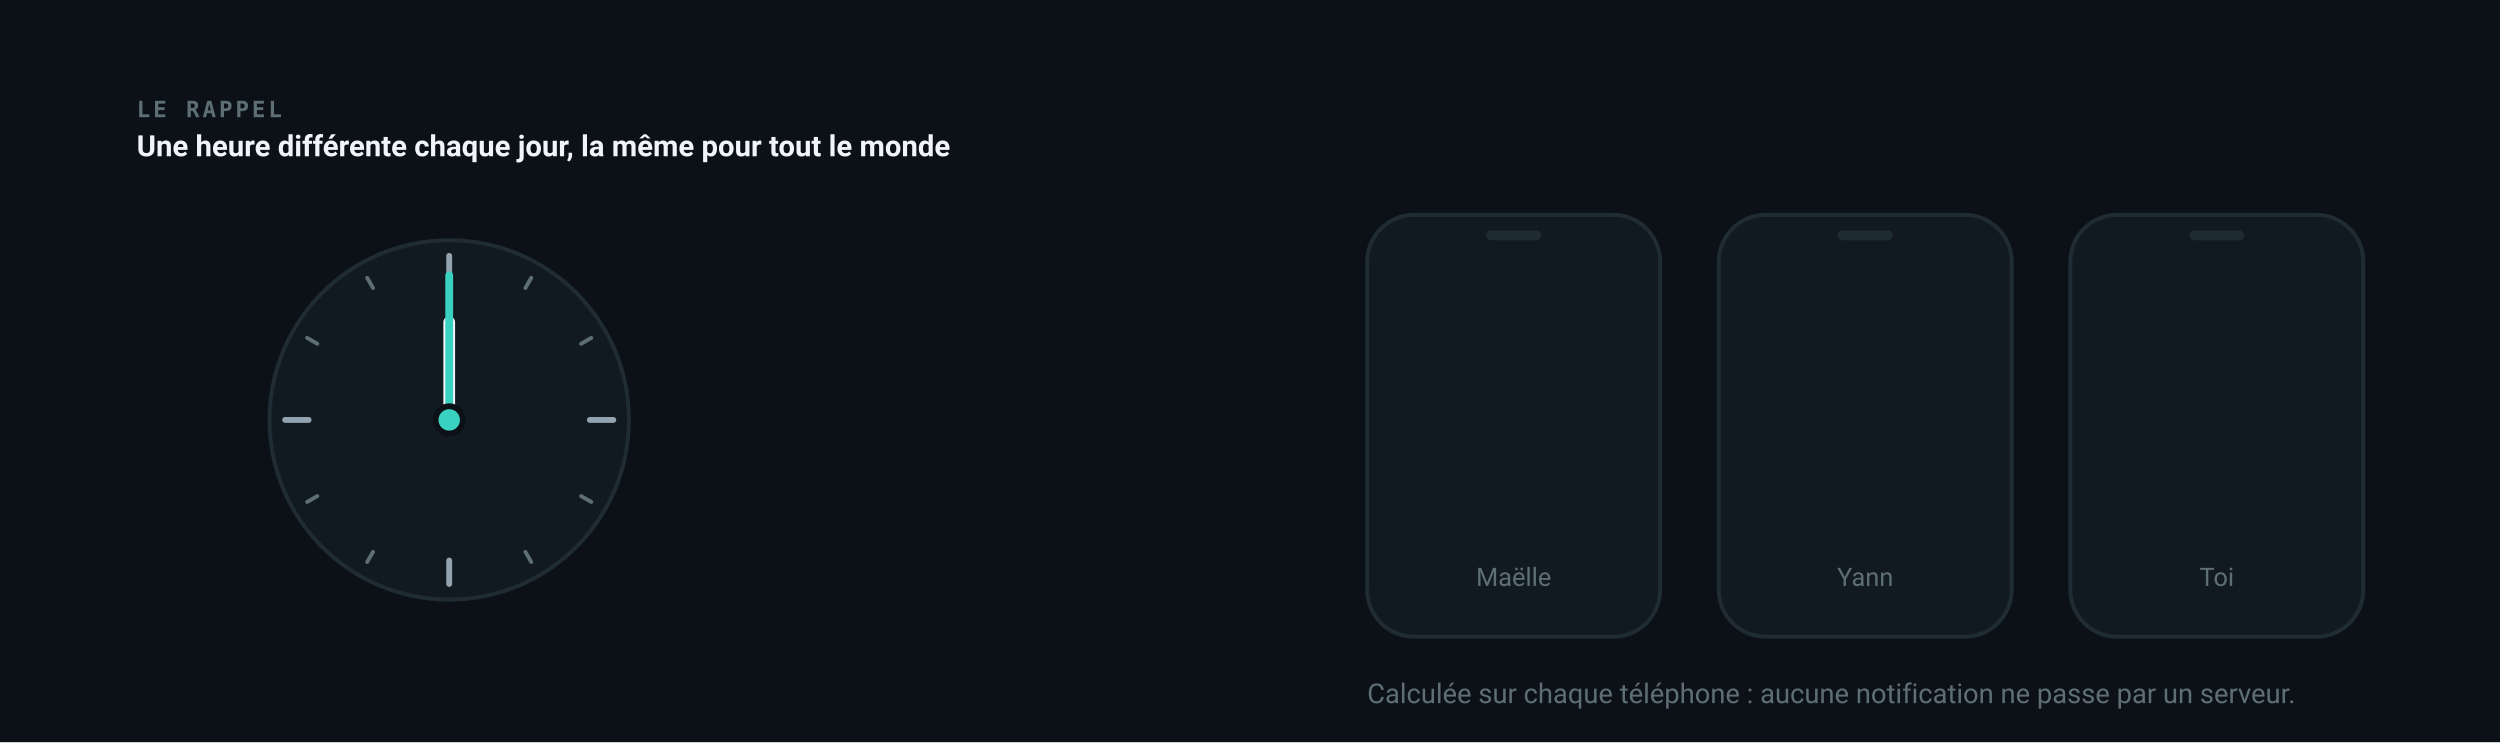
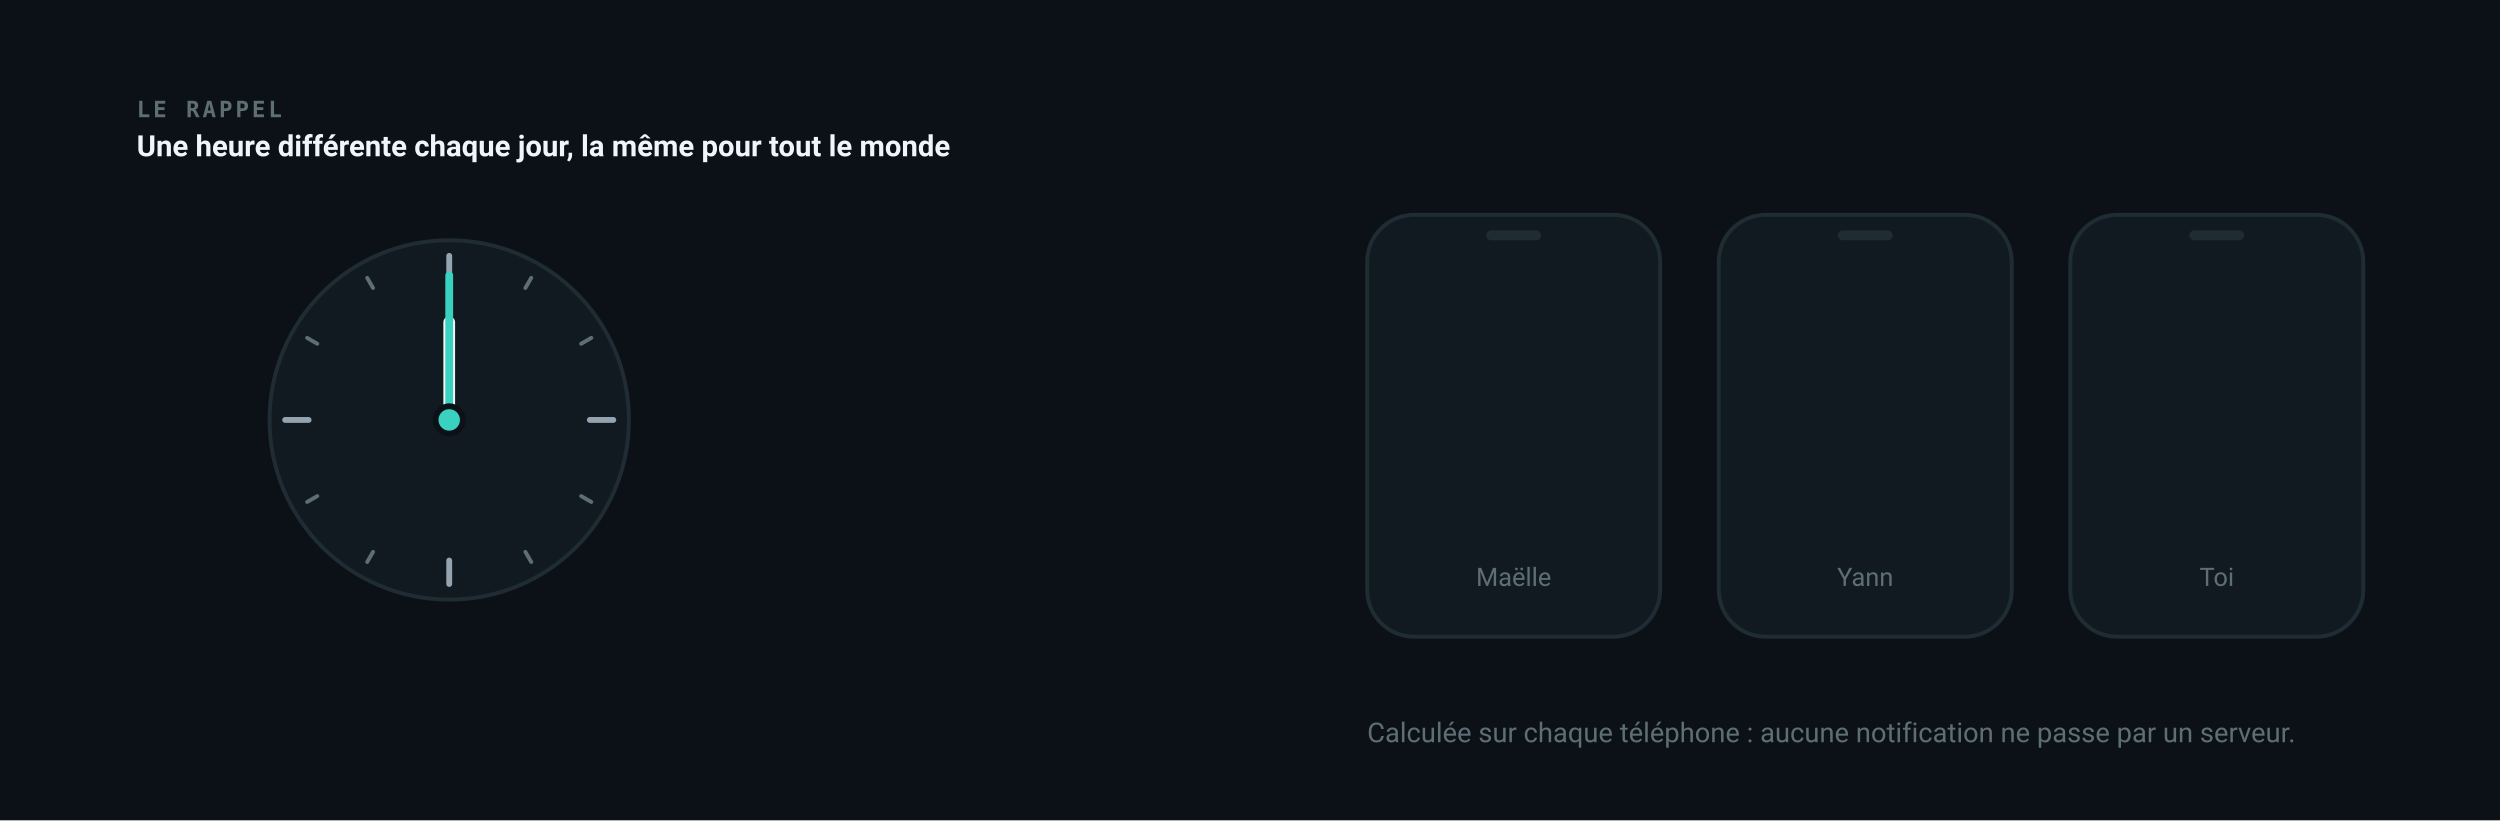
- <svg xmlns="http://www.w3.org/2000/svg" width="1280" height="380" viewBox="0 0 1280 380" role="img" aria-label="Animation : les aiguilles d'une horloge sautent d'une heure à l'autre, mercredi 17 h 54, jeudi 14 h 43, vendredi 13 h 18, samedi 17 h 51. À chaque heure, trois téléphones vibrent en même temps et la même notification descend : « C'est l'heure ! ». Le calcul se fait sur chaque téléphone, sans serveur.">
+ <svg xmlns="http://www.w3.org/2000/svg" width="1280" height="420" viewBox="0 0 1280 420" role="img" aria-label="Animation : les aiguilles d'une horloge sautent d'une heure à l'autre, mercredi 17 h 54, jeudi 14 h 43, vendredi 13 h 18, samedi 17 h 51. À chaque heure, trois téléphones vibrent en même temps et la même notification descend : « C'est l'heure ! ». Le calcul se fait sur chaque téléphone, sans serveur.">
  <defs>
    <linearGradient id="degrade" x1="0" y1="0" x2="1" y2="1">
      <stop offset="0" stop-color="#A7F3E6" />
      <stop offset="1" stop-color="#39D2C0" />
    </linearGradient>
    <radialGradient id="halo">
      <stop offset="0" stop-color="#39D2C0" stop-opacity=".35" />
      <stop offset="1" stop-color="#39D2C0" stop-opacity="0" />
    </radialGradient>
  </defs>
-   <rect width="1280" height="380" fill="#0C1117" />
+   <rect width="1280" height="420" fill="#0C1117" />
  <text x="70" y="60" font-family="ui-monospace,SFMono-Regular,Menlo,Consolas,monospace" font-size="11.5" font-weight="700" fill="#5E6E75" text-anchor="start" letter-spacing="1.5">LE RAPPEL</text>
  <text x="70" y="80" font-family="system-ui,-apple-system,Segoe UI,Roboto,Helvetica,Arial,sans-serif" font-size="15" font-weight="600" fill="#F1F5F9" text-anchor="start">Une heure différente chaque jour, la même pour tout le monde</text>
  <circle cx="230" cy="215" r="92" fill="#121A21" stroke="#1F2C33" stroke-width="2" />
  <path d="M230 131 L230 143" stroke="#94A3B0" stroke-width="3" stroke-linecap="round" />
  <path d="M272 142.254 L269 147.45" stroke="#5E6E75" stroke-width="2" stroke-linecap="round" />
  <path d="M302.746 173 L297.55 176" stroke="#5E6E75" stroke-width="2" stroke-linecap="round" />
  <path d="M314 215 L302 215" stroke="#94A3B0" stroke-width="3" stroke-linecap="round" />
  <path d="M302.746 257 L297.55 254" stroke="#5E6E75" stroke-width="2" stroke-linecap="round" />
  <path d="M272 287.746 L269 282.55" stroke="#5E6E75" stroke-width="2" stroke-linecap="round" />
  <path d="M230 299 L230 287" stroke="#94A3B0" stroke-width="3" stroke-linecap="round" />
  <path d="M188 287.746 L191 282.55" stroke="#5E6E75" stroke-width="2" stroke-linecap="round" />
  <path d="M157.254 257 L162.45 254" stroke="#5E6E75" stroke-width="2" stroke-linecap="round" />
  <path d="M146 215 L158 215" stroke="#94A3B0" stroke-width="3" stroke-linecap="round" />
  <path d="M157.254 173 L162.45 176" stroke="#5E6E75" stroke-width="2" stroke-linecap="round" />
  <path d="M188 142.254 L191 147.45" stroke="#5E6E75" stroke-width="2" stroke-linecap="round" />
  <path d="M230 215 V165" stroke="#F1F5F9" stroke-width="6" stroke-linecap="round">
-     <animateTransform attributeName="transform" type="rotate" dur="10s" repeatCount="indefinite" calcMode="spline" keyTimes="0;0.02;0.1;0.26;0.34;0.5;0.58;0.74;0.82;1" keySplines="0.4 0 0.2 1;0.4 0 0.2 1;0.4 0 0.2 1;0.4 0 0.2 1;0.4 0 0.2 1;0.4 0 0.2 1;0.4 0 0.2 1;0.4 0 0.2 1;0.4 0 0.2 1" values="177.0 230 215;177.0 230 215;177.0 230 215;441.5 230 215;441.5 230 215;759.0 230 215;759.0 230 215;895.5 230 215;895.5 230 215;895.5 230 215" />
+     <animateTransform attributeName="transform" type="rotate" dur="10s" repeatCount="indefinite" calcMode="spline" keyTimes="0;0.02;0.19;0.26;0.43;0.5;0.67;0.74;0.96;1" keySplines="0.4 0 0.2 1;0.4 0 0.2 1;0.4 0 0.2 1;0.4 0 0.2 1;0.4 0 0.2 1;0.4 0 0.2 1;0.4 0 0.2 1;0.4 0 0.2 1;0.4 0 0.2 1" values="177.0 230 215;177.0 230 215;177.0 230 215;441.5 230 215;441.5 230 215;759.0 230 215;759.0 230 215;895.5 230 215;895.5 230 215;895.5 230 215" />
  </path>
  <path d="M230 215 V141" stroke="#39D2C0" stroke-width="4" stroke-linecap="round">
-     <animateTransform attributeName="transform" type="rotate" dur="10s" repeatCount="indefinite" calcMode="spline" keyTimes="0;0.02;0.1;0.26;0.34;0.5;0.58;0.74;0.82;1" keySplines="0.4 0 0.2 1;0.4 0 0.2 1;0.4 0 0.2 1;0.4 0 0.2 1;0.4 0 0.2 1;0.4 0 0.2 1;0.4 0 0.2 1;0.4 0 0.2 1;0.4 0 0.2 1" values="324.0 230 215;324.0 230 215;324.0 230 215;618.0 230 215;618.0 230 215;828.0 230 215;828.0 230 215;1026.0 230 215;1026.0 230 215;1026.0 230 215" />
+     <animateTransform attributeName="transform" type="rotate" dur="10s" repeatCount="indefinite" calcMode="spline" keyTimes="0;0.02;0.19;0.26;0.43;0.5;0.67;0.74;0.96;1" keySplines="0.4 0 0.2 1;0.4 0 0.2 1;0.4 0 0.2 1;0.4 0 0.2 1;0.4 0 0.2 1;0.4 0 0.2 1;0.4 0 0.2 1;0.4 0 0.2 1;0.4 0 0.2 1" values="324.0 230 215;324.0 230 215;324.0 230 215;618.0 230 215;618.0 230 215;828.0 230 215;828.0 230 215;1026.0 230 215;1026.0 230 215;1026.0 230 215" />
  </path>
  <circle cx="230" cy="215" r="7" fill="#39D2C0" stroke="#0C1117" stroke-width="3" />
  <g opacity="0">
-     <animate attributeName="opacity" dur="10s" repeatCount="indefinite" calcMode="linear" keyTimes="0;0.07;0.085;0.31;0.325;1" values="0;0;1;1;0;0" />
+     <animate attributeName="opacity" dur="10s" repeatCount="indefinite" calcMode="linear" keyTimes="0;0.02;0.035;0.26;0.275;1" values="0;0;1;1;0;0" />
    <text x="360" y="190" font-family="system-ui,-apple-system,Segoe UI,Roboto,Helvetica,Arial,sans-serif" font-size="16" font-weight="400" fill="#5E6E75" text-anchor="start">Mercredi</text>
    <text x="360" y="240" font-family="system-ui,-apple-system,Segoe UI,Roboto,Helvetica,Arial,sans-serif" font-size="46" font-weight="800" fill="#F1F5F9" text-anchor="start">17 h 54</text>
  </g>
  <g opacity="0">
-     <animate attributeName="opacity" dur="10s" repeatCount="indefinite" calcMode="linear" keyTimes="0;0.31;0.325;0.55;0.565;1" values="0;0;1;1;0;0" />
+     <animate attributeName="opacity" dur="10s" repeatCount="indefinite" calcMode="linear" keyTimes="0;0.26;0.275;0.5;0.515;1" values="0;0;1;1;0;0" />
    <text x="360" y="190" font-family="system-ui,-apple-system,Segoe UI,Roboto,Helvetica,Arial,sans-serif" font-size="16" font-weight="400" fill="#5E6E75" text-anchor="start">Jeudi</text>
    <text x="360" y="240" font-family="system-ui,-apple-system,Segoe UI,Roboto,Helvetica,Arial,sans-serif" font-size="46" font-weight="800" fill="#F1F5F9" text-anchor="start">14 h 43</text>
  </g>
  <g opacity="0">
-     <animate attributeName="opacity" dur="10s" repeatCount="indefinite" calcMode="linear" keyTimes="0;0.55;0.565;0.79;0.805;1" values="0;0;1;1;0;0" />
+     <animate attributeName="opacity" dur="10s" repeatCount="indefinite" calcMode="linear" keyTimes="0;0.5;0.515;0.74;0.755;1" values="0;0;1;1;0;0" />
    <text x="360" y="190" font-family="system-ui,-apple-system,Segoe UI,Roboto,Helvetica,Arial,sans-serif" font-size="16" font-weight="400" fill="#5E6E75" text-anchor="start">Vendredi</text>
    <text x="360" y="240" font-family="system-ui,-apple-system,Segoe UI,Roboto,Helvetica,Arial,sans-serif" font-size="46" font-weight="800" fill="#F1F5F9" text-anchor="start">13 h 18</text>
  </g>
  <g opacity="0">
-     <animate attributeName="opacity" dur="10s" repeatCount="indefinite" calcMode="linear" keyTimes="0;0.79;0.805;0.96;0.975;1" values="0;0;1;1;0;0" />
+     <animate attributeName="opacity" dur="10s" repeatCount="indefinite" calcMode="linear" keyTimes="0;0.74;0.755;0.96;0.975;1" values="0;0;1;1;0;0" />
    <text x="360" y="190" font-family="system-ui,-apple-system,Segoe UI,Roboto,Helvetica,Arial,sans-serif" font-size="16" font-weight="400" fill="#5E6E75" text-anchor="start">Samedi</text>
    <text x="360" y="240" font-family="system-ui,-apple-system,Segoe UI,Roboto,Helvetica,Arial,sans-serif" font-size="46" font-weight="800" fill="#F1F5F9" text-anchor="start">17 h 51</text>
  </g>
  <g>
    <g>
      <animateTransform attributeName="transform" type="translate" dur="10s" repeatCount="indefinite" calcMode="linear" keyTimes="0;0.09;0.095;0.1;0.105;0.11;0.33;0.335;0.34;0.345;0.35;0.57;0.575;0.58;0.585;0.59;0.81;0.815;0.82;0.825;0.83;1" values="0 0;0 0;-3 0;3 0;-3 0;0 0;0 0;-3 0;3 0;-3 0;0 0;0 0;-3 0;3 0;-3 0;0 0;0 0;-3 0;3 0;-3 0;0 0;0 0" />
      <g transform="translate(700 110)">
        <rect width="150" height="216" rx="24" fill="#121A21" stroke="#1F2C33" stroke-width="2" />
        <rect x="61" y="8" width="28" height="5" rx="2.5" fill="#1F2C33" />
        <text x="75" y="190" font-family="system-ui,-apple-system,Segoe UI,Roboto,Helvetica,Arial,sans-serif" font-size="13" font-weight="400" fill="#5E6E75" text-anchor="middle">Maëlle</text>
        <g opacity="0">
          <animate attributeName="opacity" dur="10s" repeatCount="indefinite" calcMode="linear" keyTimes="0;0.09;0.11;0.23;0.25;1" values="0;0;1;1;0;0" />
          <animateTransform attributeName="transform" type="translate" dur="10s" repeatCount="indefinite" calcMode="linear" keyTimes="0;0.09;0.12;1" values="0 -18;0 -18;0 0;0 0" />
          <rect x="10" y="40" width="130" height="58" rx="12" fill="#17222A" stroke="#39D2C0" stroke-opacity=".6" />
          <text x="22" y="62" font-family="system-ui,-apple-system,Segoe UI,Roboto,Helvetica,Arial,sans-serif" font-size="12" font-weight="700" fill="#39D2C0" text-anchor="start">BeVannes</text>
          <text x="128" y="62" font-family="ui-monospace,SFMono-Regular,Menlo,Consolas,monospace" font-size="11" font-weight="400" fill="#5E6E75" text-anchor="end">17:54</text>
          <text x="22" y="84" font-family="system-ui,-apple-system,Segoe UI,Roboto,Helvetica,Arial,sans-serif" font-size="13" font-weight="600" fill="#F1F5F9" text-anchor="start">C'est l'heure !</text>
        </g>
        <g opacity="0">
          <animate attributeName="opacity" dur="10s" repeatCount="indefinite" calcMode="linear" keyTimes="0;0.33;0.35;0.47;0.49;1" values="0;0;1;1;0;0" />
          <animateTransform attributeName="transform" type="translate" dur="10s" repeatCount="indefinite" calcMode="linear" keyTimes="0;0.33;0.36;1" values="0 -18;0 -18;0 0;0 0" />
          <rect x="10" y="40" width="130" height="58" rx="12" fill="#17222A" stroke="#39D2C0" stroke-opacity=".6" />
          <text x="22" y="62" font-family="system-ui,-apple-system,Segoe UI,Roboto,Helvetica,Arial,sans-serif" font-size="12" font-weight="700" fill="#39D2C0" text-anchor="start">BeVannes</text>
          <text x="128" y="62" font-family="ui-monospace,SFMono-Regular,Menlo,Consolas,monospace" font-size="11" font-weight="400" fill="#5E6E75" text-anchor="end">14:43</text>
          <text x="22" y="84" font-family="system-ui,-apple-system,Segoe UI,Roboto,Helvetica,Arial,sans-serif" font-size="13" font-weight="600" fill="#F1F5F9" text-anchor="start">C'est l'heure !</text>
        </g>
        <g opacity="0">
          <animate attributeName="opacity" dur="10s" repeatCount="indefinite" calcMode="linear" keyTimes="0;0.57;0.59;0.71;0.73;1" values="0;0;1;1;0;0" />
          <animateTransform attributeName="transform" type="translate" dur="10s" repeatCount="indefinite" calcMode="linear" keyTimes="0;0.57;0.6;1" values="0 -18;0 -18;0 0;0 0" />
          <rect x="10" y="40" width="130" height="58" rx="12" fill="#17222A" stroke="#39D2C0" stroke-opacity=".6" />
          <text x="22" y="62" font-family="system-ui,-apple-system,Segoe UI,Roboto,Helvetica,Arial,sans-serif" font-size="12" font-weight="700" fill="#39D2C0" text-anchor="start">BeVannes</text>
          <text x="128" y="62" font-family="ui-monospace,SFMono-Regular,Menlo,Consolas,monospace" font-size="11" font-weight="400" fill="#5E6E75" text-anchor="end">13:18</text>
          <text x="22" y="84" font-family="system-ui,-apple-system,Segoe UI,Roboto,Helvetica,Arial,sans-serif" font-size="13" font-weight="600" fill="#F1F5F9" text-anchor="start">C'est l'heure !</text>
        </g>
        <g opacity="0">
          <animate attributeName="opacity" dur="10s" repeatCount="indefinite" calcMode="linear" keyTimes="0;0.81;0.83;0.95;0.97;1" values="0;0;1;1;0;0" />
          <animateTransform attributeName="transform" type="translate" dur="10s" repeatCount="indefinite" calcMode="linear" keyTimes="0;0.81;0.84;1" values="0 -18;0 -18;0 0;0 0" />
          <rect x="10" y="40" width="130" height="58" rx="12" fill="#17222A" stroke="#39D2C0" stroke-opacity=".6" />
          <text x="22" y="62" font-family="system-ui,-apple-system,Segoe UI,Roboto,Helvetica,Arial,sans-serif" font-size="12" font-weight="700" fill="#39D2C0" text-anchor="start">BeVannes</text>
          <text x="128" y="62" font-family="ui-monospace,SFMono-Regular,Menlo,Consolas,monospace" font-size="11" font-weight="400" fill="#5E6E75" text-anchor="end">17:51</text>
          <text x="22" y="84" font-family="system-ui,-apple-system,Segoe UI,Roboto,Helvetica,Arial,sans-serif" font-size="13" font-weight="600" fill="#F1F5F9" text-anchor="start">C'est l'heure !</text>
        </g>
      </g>
    </g>
  </g>
  <g>
    <g>
      <animateTransform attributeName="transform" type="translate" dur="10s" repeatCount="indefinite" calcMode="linear" keyTimes="0;0.09;0.095;0.1;0.105;0.11;0.33;0.335;0.34;0.345;0.35;0.57;0.575;0.58;0.585;0.59;0.81;0.815;0.82;0.825;0.83;1" values="0 0;0 0;-3 0;3 0;-3 0;0 0;0 0;-3 0;3 0;-3 0;0 0;0 0;-3 0;3 0;-3 0;0 0;0 0;-3 0;3 0;-3 0;0 0;0 0" />
      <g transform="translate(880 110)">
        <rect width="150" height="216" rx="24" fill="#121A21" stroke="#1F2C33" stroke-width="2" />
        <rect x="61" y="8" width="28" height="5" rx="2.5" fill="#1F2C33" />
        <text x="75" y="190" font-family="system-ui,-apple-system,Segoe UI,Roboto,Helvetica,Arial,sans-serif" font-size="13" font-weight="400" fill="#5E6E75" text-anchor="middle">Yann</text>
        <g opacity="0">
          <animate attributeName="opacity" dur="10s" repeatCount="indefinite" calcMode="linear" keyTimes="0;0.09;0.11;0.23;0.25;1" values="0;0;1;1;0;0" />
          <animateTransform attributeName="transform" type="translate" dur="10s" repeatCount="indefinite" calcMode="linear" keyTimes="0;0.09;0.12;1" values="0 -18;0 -18;0 0;0 0" />
          <rect x="10" y="40" width="130" height="58" rx="12" fill="#17222A" stroke="#39D2C0" stroke-opacity=".6" />
          <text x="22" y="62" font-family="system-ui,-apple-system,Segoe UI,Roboto,Helvetica,Arial,sans-serif" font-size="12" font-weight="700" fill="#39D2C0" text-anchor="start">BeVannes</text>
          <text x="128" y="62" font-family="ui-monospace,SFMono-Regular,Menlo,Consolas,monospace" font-size="11" font-weight="400" fill="#5E6E75" text-anchor="end">17:54</text>
          <text x="22" y="84" font-family="system-ui,-apple-system,Segoe UI,Roboto,Helvetica,Arial,sans-serif" font-size="13" font-weight="600" fill="#F1F5F9" text-anchor="start">C'est l'heure !</text>
        </g>
        <g opacity="0">
          <animate attributeName="opacity" dur="10s" repeatCount="indefinite" calcMode="linear" keyTimes="0;0.33;0.35;0.47;0.49;1" values="0;0;1;1;0;0" />
          <animateTransform attributeName="transform" type="translate" dur="10s" repeatCount="indefinite" calcMode="linear" keyTimes="0;0.33;0.36;1" values="0 -18;0 -18;0 0;0 0" />
          <rect x="10" y="40" width="130" height="58" rx="12" fill="#17222A" stroke="#39D2C0" stroke-opacity=".6" />
          <text x="22" y="62" font-family="system-ui,-apple-system,Segoe UI,Roboto,Helvetica,Arial,sans-serif" font-size="12" font-weight="700" fill="#39D2C0" text-anchor="start">BeVannes</text>
          <text x="128" y="62" font-family="ui-monospace,SFMono-Regular,Menlo,Consolas,monospace" font-size="11" font-weight="400" fill="#5E6E75" text-anchor="end">14:43</text>
          <text x="22" y="84" font-family="system-ui,-apple-system,Segoe UI,Roboto,Helvetica,Arial,sans-serif" font-size="13" font-weight="600" fill="#F1F5F9" text-anchor="start">C'est l'heure !</text>
        </g>
        <g opacity="0">
          <animate attributeName="opacity" dur="10s" repeatCount="indefinite" calcMode="linear" keyTimes="0;0.57;0.59;0.71;0.73;1" values="0;0;1;1;0;0" />
          <animateTransform attributeName="transform" type="translate" dur="10s" repeatCount="indefinite" calcMode="linear" keyTimes="0;0.57;0.6;1" values="0 -18;0 -18;0 0;0 0" />
          <rect x="10" y="40" width="130" height="58" rx="12" fill="#17222A" stroke="#39D2C0" stroke-opacity=".6" />
          <text x="22" y="62" font-family="system-ui,-apple-system,Segoe UI,Roboto,Helvetica,Arial,sans-serif" font-size="12" font-weight="700" fill="#39D2C0" text-anchor="start">BeVannes</text>
          <text x="128" y="62" font-family="ui-monospace,SFMono-Regular,Menlo,Consolas,monospace" font-size="11" font-weight="400" fill="#5E6E75" text-anchor="end">13:18</text>
          <text x="22" y="84" font-family="system-ui,-apple-system,Segoe UI,Roboto,Helvetica,Arial,sans-serif" font-size="13" font-weight="600" fill="#F1F5F9" text-anchor="start">C'est l'heure !</text>
        </g>
        <g opacity="0">
          <animate attributeName="opacity" dur="10s" repeatCount="indefinite" calcMode="linear" keyTimes="0;0.81;0.83;0.95;0.97;1" values="0;0;1;1;0;0" />
          <animateTransform attributeName="transform" type="translate" dur="10s" repeatCount="indefinite" calcMode="linear" keyTimes="0;0.81;0.84;1" values="0 -18;0 -18;0 0;0 0" />
          <rect x="10" y="40" width="130" height="58" rx="12" fill="#17222A" stroke="#39D2C0" stroke-opacity=".6" />
          <text x="22" y="62" font-family="system-ui,-apple-system,Segoe UI,Roboto,Helvetica,Arial,sans-serif" font-size="12" font-weight="700" fill="#39D2C0" text-anchor="start">BeVannes</text>
          <text x="128" y="62" font-family="ui-monospace,SFMono-Regular,Menlo,Consolas,monospace" font-size="11" font-weight="400" fill="#5E6E75" text-anchor="end">17:51</text>
          <text x="22" y="84" font-family="system-ui,-apple-system,Segoe UI,Roboto,Helvetica,Arial,sans-serif" font-size="13" font-weight="600" fill="#F1F5F9" text-anchor="start">C'est l'heure !</text>
        </g>
      </g>
    </g>
  </g>
  <g>
    <g>
      <animateTransform attributeName="transform" type="translate" dur="10s" repeatCount="indefinite" calcMode="linear" keyTimes="0;0.09;0.095;0.1;0.105;0.11;0.33;0.335;0.34;0.345;0.35;0.57;0.575;0.58;0.585;0.59;0.81;0.815;0.82;0.825;0.83;1" values="0 0;0 0;-3 0;3 0;-3 0;0 0;0 0;-3 0;3 0;-3 0;0 0;0 0;-3 0;3 0;-3 0;0 0;0 0;-3 0;3 0;-3 0;0 0;0 0" />
      <g transform="translate(1060 110)">
        <rect width="150" height="216" rx="24" fill="#121A21" stroke="#1F2C33" stroke-width="2" />
        <rect x="61" y="8" width="28" height="5" rx="2.5" fill="#1F2C33" />
        <text x="75" y="190" font-family="system-ui,-apple-system,Segoe UI,Roboto,Helvetica,Arial,sans-serif" font-size="13" font-weight="400" fill="#5E6E75" text-anchor="middle">Toi</text>
        <g opacity="0">
          <animate attributeName="opacity" dur="10s" repeatCount="indefinite" calcMode="linear" keyTimes="0;0.09;0.11;0.23;0.25;1" values="0;0;1;1;0;0" />
          <animateTransform attributeName="transform" type="translate" dur="10s" repeatCount="indefinite" calcMode="linear" keyTimes="0;0.09;0.12;1" values="0 -18;0 -18;0 0;0 0" />
          <rect x="10" y="40" width="130" height="58" rx="12" fill="#17222A" stroke="#39D2C0" stroke-opacity=".6" />
          <text x="22" y="62" font-family="system-ui,-apple-system,Segoe UI,Roboto,Helvetica,Arial,sans-serif" font-size="12" font-weight="700" fill="#39D2C0" text-anchor="start">BeVannes</text>
          <text x="128" y="62" font-family="ui-monospace,SFMono-Regular,Menlo,Consolas,monospace" font-size="11" font-weight="400" fill="#5E6E75" text-anchor="end">17:54</text>
          <text x="22" y="84" font-family="system-ui,-apple-system,Segoe UI,Roboto,Helvetica,Arial,sans-serif" font-size="13" font-weight="600" fill="#F1F5F9" text-anchor="start">C'est l'heure !</text>
        </g>
        <g opacity="0">
          <animate attributeName="opacity" dur="10s" repeatCount="indefinite" calcMode="linear" keyTimes="0;0.33;0.35;0.47;0.49;1" values="0;0;1;1;0;0" />
          <animateTransform attributeName="transform" type="translate" dur="10s" repeatCount="indefinite" calcMode="linear" keyTimes="0;0.33;0.36;1" values="0 -18;0 -18;0 0;0 0" />
          <rect x="10" y="40" width="130" height="58" rx="12" fill="#17222A" stroke="#39D2C0" stroke-opacity=".6" />
          <text x="22" y="62" font-family="system-ui,-apple-system,Segoe UI,Roboto,Helvetica,Arial,sans-serif" font-size="12" font-weight="700" fill="#39D2C0" text-anchor="start">BeVannes</text>
          <text x="128" y="62" font-family="ui-monospace,SFMono-Regular,Menlo,Consolas,monospace" font-size="11" font-weight="400" fill="#5E6E75" text-anchor="end">14:43</text>
          <text x="22" y="84" font-family="system-ui,-apple-system,Segoe UI,Roboto,Helvetica,Arial,sans-serif" font-size="13" font-weight="600" fill="#F1F5F9" text-anchor="start">C'est l'heure !</text>
        </g>
        <g opacity="0">
          <animate attributeName="opacity" dur="10s" repeatCount="indefinite" calcMode="linear" keyTimes="0;0.57;0.59;0.71;0.73;1" values="0;0;1;1;0;0" />
          <animateTransform attributeName="transform" type="translate" dur="10s" repeatCount="indefinite" calcMode="linear" keyTimes="0;0.57;0.6;1" values="0 -18;0 -18;0 0;0 0" />
          <rect x="10" y="40" width="130" height="58" rx="12" fill="#17222A" stroke="#39D2C0" stroke-opacity=".6" />
          <text x="22" y="62" font-family="system-ui,-apple-system,Segoe UI,Roboto,Helvetica,Arial,sans-serif" font-size="12" font-weight="700" fill="#39D2C0" text-anchor="start">BeVannes</text>
          <text x="128" y="62" font-family="ui-monospace,SFMono-Regular,Menlo,Consolas,monospace" font-size="11" font-weight="400" fill="#5E6E75" text-anchor="end">13:18</text>
          <text x="22" y="84" font-family="system-ui,-apple-system,Segoe UI,Roboto,Helvetica,Arial,sans-serif" font-size="13" font-weight="600" fill="#F1F5F9" text-anchor="start">C'est l'heure !</text>
        </g>
        <g opacity="0">
          <animate attributeName="opacity" dur="10s" repeatCount="indefinite" calcMode="linear" keyTimes="0;0.81;0.83;0.95;0.97;1" values="0;0;1;1;0;0" />
          <animateTransform attributeName="transform" type="translate" dur="10s" repeatCount="indefinite" calcMode="linear" keyTimes="0;0.81;0.84;1" values="0 -18;0 -18;0 0;0 0" />
          <rect x="10" y="40" width="130" height="58" rx="12" fill="#17222A" stroke="#39D2C0" stroke-opacity=".6" />
          <text x="22" y="62" font-family="system-ui,-apple-system,Segoe UI,Roboto,Helvetica,Arial,sans-serif" font-size="12" font-weight="700" fill="#39D2C0" text-anchor="start">BeVannes</text>
          <text x="128" y="62" font-family="ui-monospace,SFMono-Regular,Menlo,Consolas,monospace" font-size="11" font-weight="400" fill="#5E6E75" text-anchor="end">17:51</text>
          <text x="22" y="84" font-family="system-ui,-apple-system,Segoe UI,Roboto,Helvetica,Arial,sans-serif" font-size="13" font-weight="600" fill="#F1F5F9" text-anchor="start">C'est l'heure !</text>
        </g>
      </g>
    </g>
  </g>
-   <text x="700" y="360" font-family="system-ui,-apple-system,Segoe UI,Roboto,Helvetica,Arial,sans-serif" font-size="14" font-weight="400" fill="#5E6E75" text-anchor="start">Calculée sur chaque téléphone : aucune notification ne passe par un serveur.</text>
+   <text x="700" y="380" font-family="system-ui,-apple-system,Segoe UI,Roboto,Helvetica,Arial,sans-serif" font-size="14" font-weight="400" fill="#5E6E75" text-anchor="start">Calculée sur chaque téléphone : aucune notification ne passe par un serveur.</text>
</svg>
